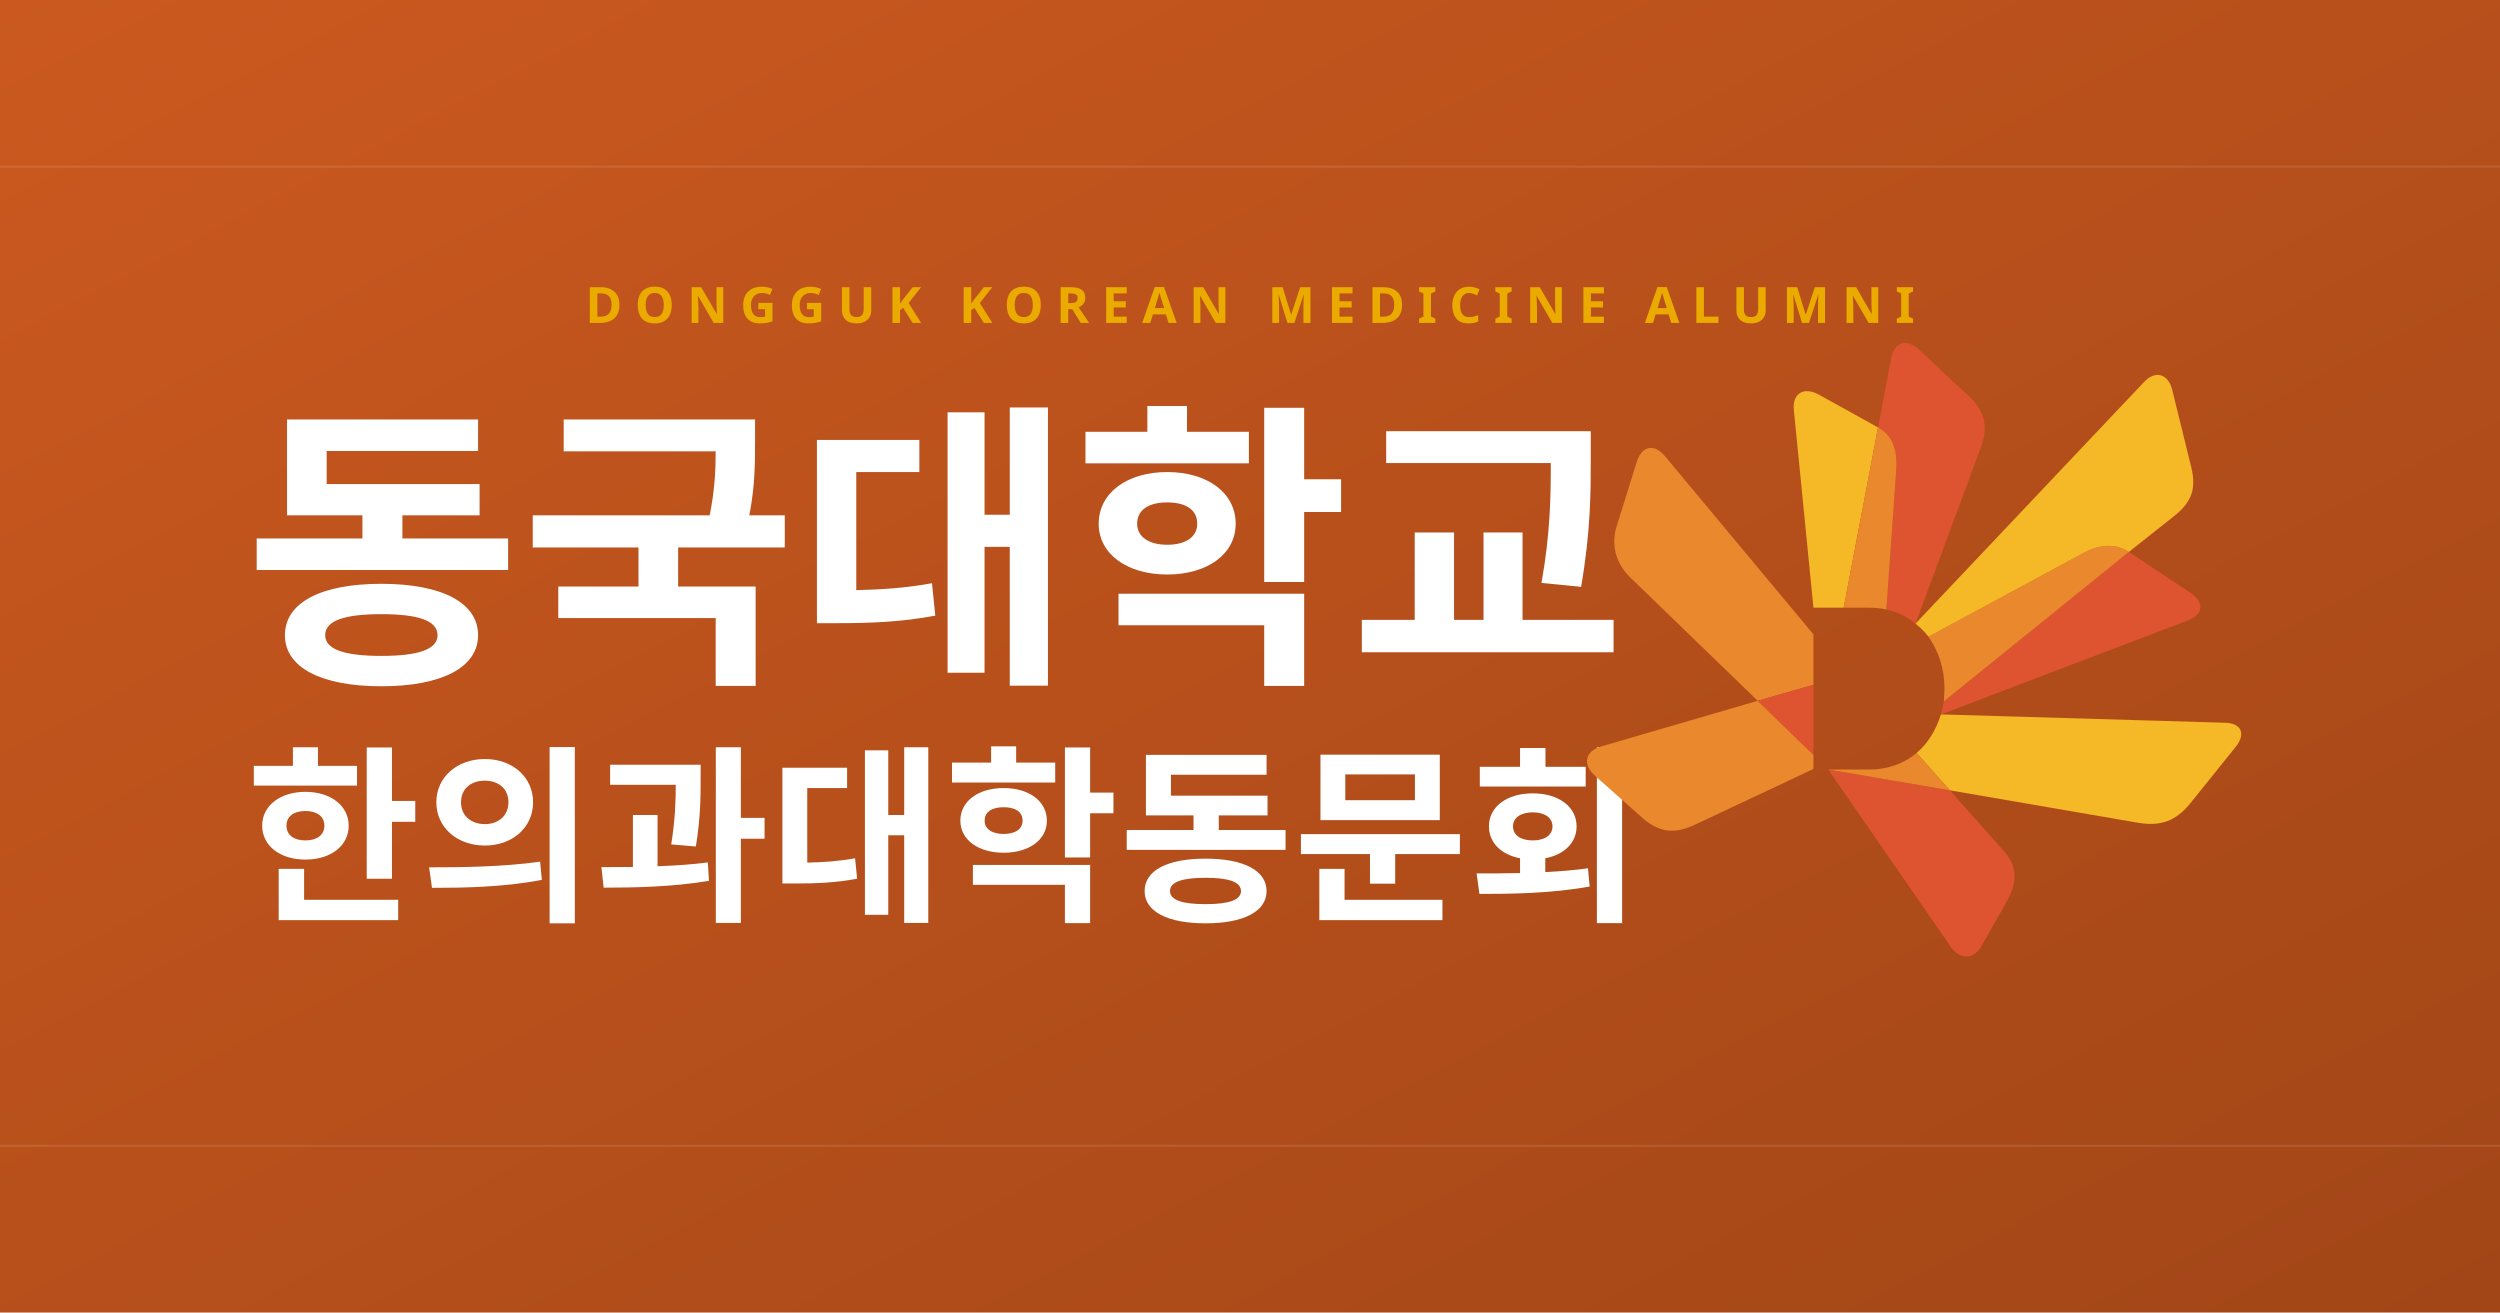
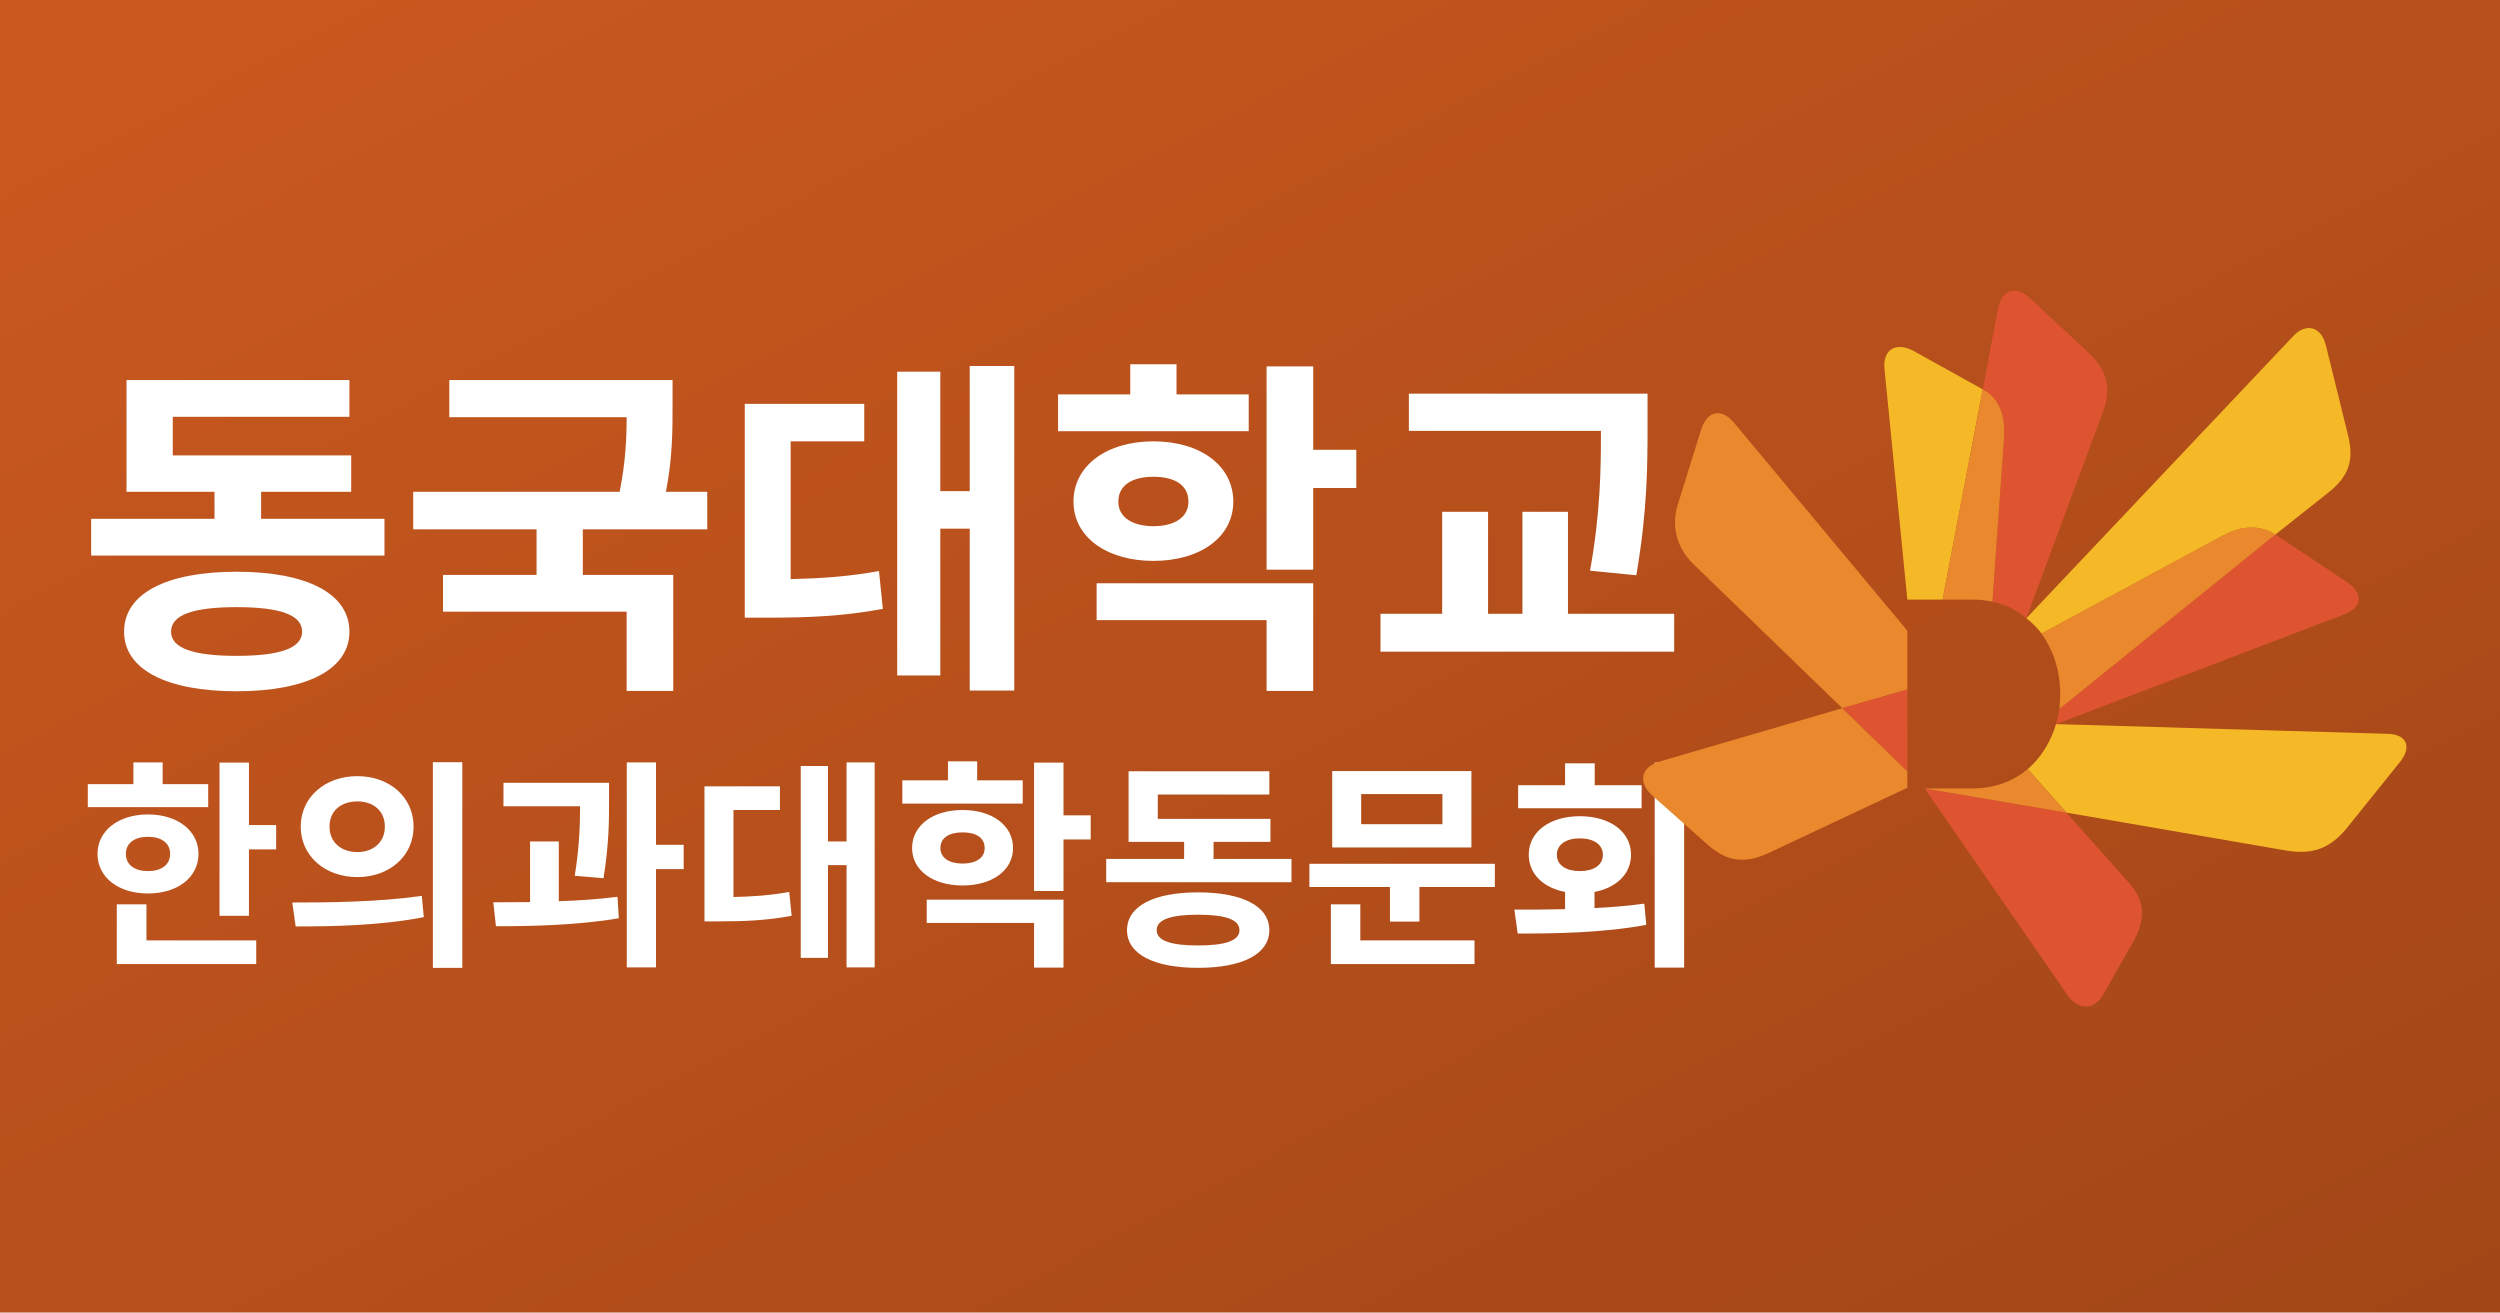
<svg xmlns="http://www.w3.org/2000/svg" width="1200" height="630" viewBox="0 0 1200 630">
  <defs>
    <linearGradient id="bg" x1="0" y1="0" x2="1" y2="1">
      <stop offset="0" stop-color="#CB591F" />
      <stop offset="1" stop-color="#A24617" />
    </linearGradient>
  </defs>
  <rect width="1200" height="630" fill="url(#bg)" />
-   <line x1="0" y1="80" x2="1200" y2="80" stroke="#FFFFFF" stroke-opacity="0.10" stroke-width="1" />
-   <line x1="0" y1="550" x2="1200" y2="550" stroke="#FFFFFF" stroke-opacity="0.10" stroke-width="1" />
-   <text x="600" y="155" text-anchor="middle" font-family="Pretendard" font-size="24" font-weight="700" fill="#EAAA00" letter-spacing="6">DONGGUK KOREAN MEDICINE ALUMNI</text>
-   <g transform="translate(120 164.6443) scale(0.9486166)">
+   <g transform="translate(40 139.585) scale(1.106719)">
    <text id="text1" xml:space="preserve" x="-2" y="285" font-family="Pretendard" font-size="96" font-weight="700" fill="#ffffff">한의과대학동문회</text>
    <text id="text2" xml:space="preserve" x="-3" y="160" font-family="Pretendard" font-size="152" font-weight="700" fill="#ffffff">동국대학교</text>
    <g id="g1">
      <path id="path1" fill="#ea882d" stroke="none" d="M 762.9 181.031 L 683.7 204.131 C 675.6 206.531 674.1 213.131 680.4 218.831 L 704.7 240.431 C 713.1 247.631 720.6 248.531 730.5 244.031 L 791.1 215.531 L 791.1 208.331 L 762.9 181.031 Z" />
      <path id="path2" fill="#ea882d" stroke="none" d="M 791.1 147.431 L 716.1 57.431 C 710.7 50.831 704.4 51.731 701.7 60.131 L 691.5 92.831 C 689.1 100.631 690 110.231 698.1 118.331 L 762.9 181.031 L 791.1 172.931 L 791.1 147.431 Z" />
      <path id="path3" fill="#df5430" stroke="none" d="M 791.1 172.931 L 762.9 181.031 L 791.1 208.331 L 791.1 172.931 Z" />
      <path id="path4" fill="#df5430" stroke="none" d="M 798.6 215.831 L 860.4 305.231 C 865.2 312.131 872.4 312.431 876.6 304.331 L 889.5 281.531 C 894.9 271.331 893.7 263.831 886.8 256.331 L 860.1 226.331 L 798.6 215.831 Z" />
      <path id="path5" fill="#f5b827" stroke="none" d="M 860.1 226.331 L 955.8 242.831 C 967.2 244.631 974.4 241.631 981.3 233.531 L 1004.7 204.431 C 1010.1 197.831 1007.7 192.131 999 192.131 L 855.6 187.931 C 853.2 195.731 849 202.631 843.3 207.431 L 860.1 226.331 Z" />
      <path id="path6" fill="#df5430" stroke="none" d="M 980.1 140.531 C 988.2 137.531 989.4 131.531 981.9 126.431 L 950.7 105.731 L 857.1 181.331 C 856.5 183.731 856.2 185.831 855.6 187.931 L 980.1 140.531 Z" />
      <path id="path7" fill="#ea882d" stroke="none" d="M 950.7 105.731 C 944.4 101.531 936.3 101.531 927.6 106.331 L 849.3 148.631 C 854.4 155.831 857.4 164.831 857.4 174.731 C 857.4 177.131 857.1 179.231 857.1 181.331 L 950.7 105.731 Z" />
      <path id="path8" fill="#f5b827" stroke="none" d="M 927.6 106.331 C 936.3 101.531 944.4 101.531 950.7 105.731 L 973.8 87.431 C 982.8 80.231 984.9 73.331 982.2 62.531 L 972.6 23.531 C 970.5 15.431 963.9 13.631 958.2 19.931 L 842.7 142.031 C 845.1 143.831 847.5 146.231 849.3 148.631 L 927.6 106.331 Z" />
      <path id="path9" fill="#df5430" stroke="none" d="M 876 52.331 C 879.6 42.431 877.8 34.631 870 27.131 L 844.5 3.431 C 838.2 -2.569 831.9 -0.469 830.4 7.931 L 823.8 42.731 C 831 46.631 833.4 53.831 833.1 62.831 L 828 134.831 C 833.7 136.031 838.5 138.431 842.7 142.031 L 876 52.331 Z" />
      <path id="path10" fill="#f5b827" stroke="none" d="M 793.5 25.931 C 786 22.031 780.3 25.631 781.2 34.031 L 791.1 133.931 L 806.4 133.931 L 823.8 42.731 L 793.5 25.931 Z" />
      <path id="path11" fill="#ea882d" stroke="none" d="M 833.1 62.831 C 833.4 53.831 831 46.631 823.8 42.731 L 806.4 133.931 L 819.3 133.931 C 822.3 133.931 825.3 134.231 828 134.831 L 833.1 62.831 Z" />
      <path id="path12" fill="#ea882d" stroke="none" d="M 843.3 207.431 C 837 212.831 828.6 215.831 819.3 215.831 L 798.6 215.831 L 860.1 226.331 L 843.3 207.431 Z" />
    </g>
  </g>
</svg>
